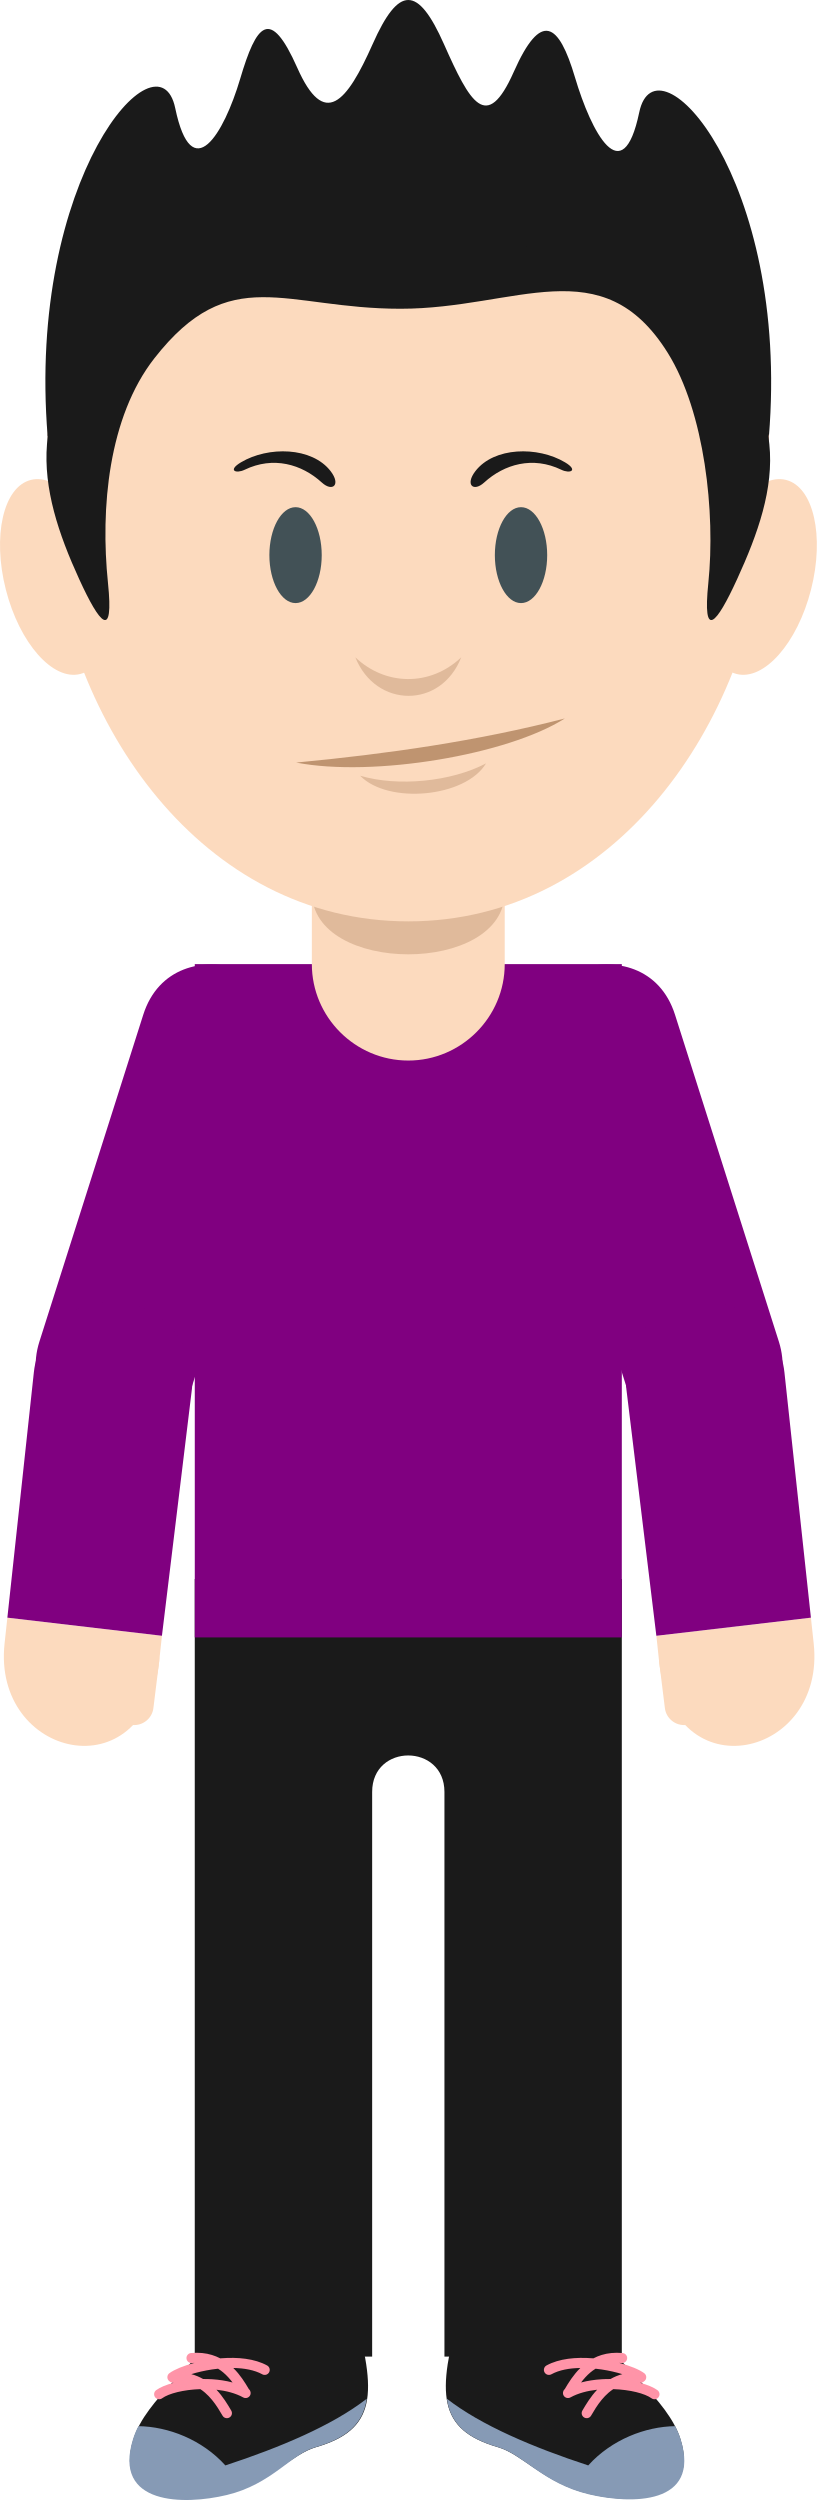
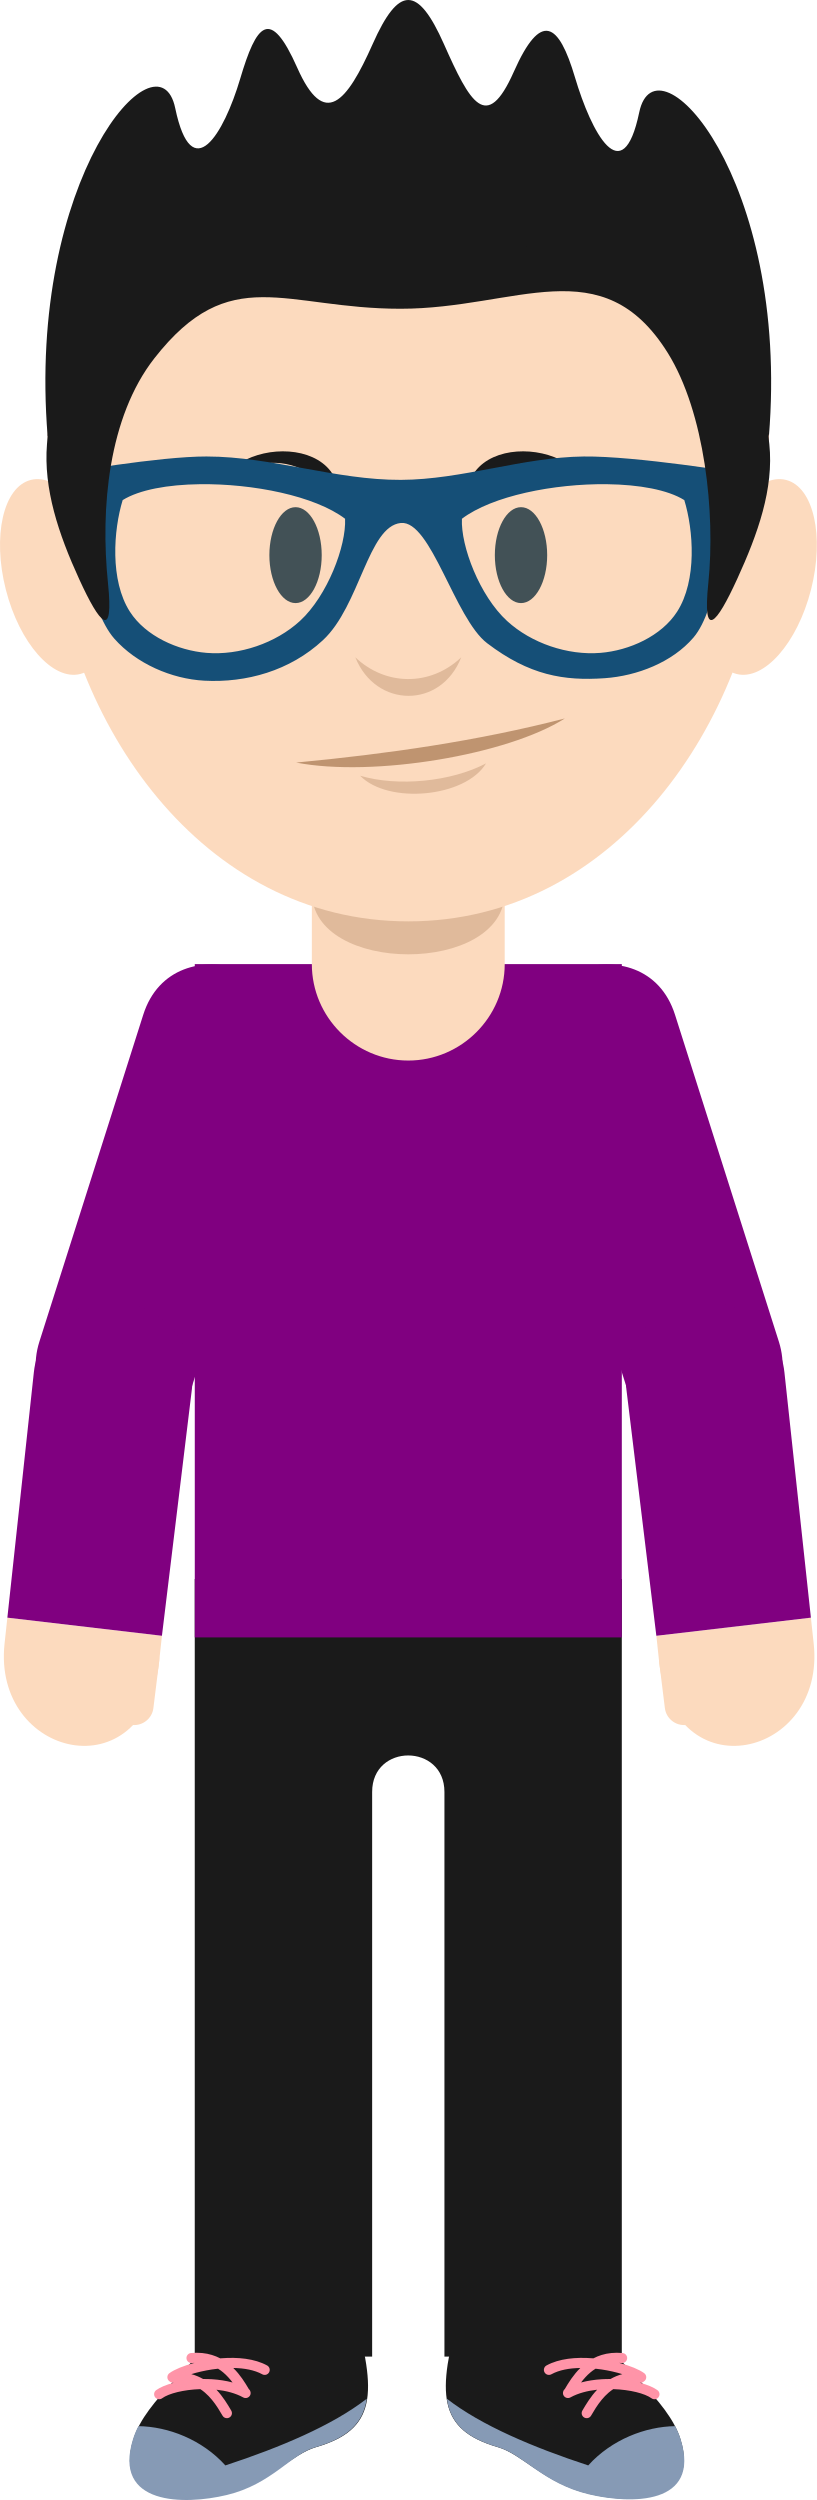
- <svg xmlns="http://www.w3.org/2000/svg" width="13.4mm" height="41.01mm" viewBox="0 0 47.48 145.312" id="svg10614" version="1.1">
+ <svg xmlns="http://www.w3.org/2000/svg" width="22.869mm" height="69.991mm" viewBox="0 0 81.032 248" id="svg10614" version="1.1">
  <defs id="defs10616" />
-   <g id="layer1" transform="translate(-538.6823,-434.3674)">
-     <g id="g4604" transform="matrix(0.4269507,0,0,0.4269507,308.6915,332.1851)" style="stroke-width:2.342">
-       <g transform="matrix(1.25,0,0,-1.25,594.2667,254.2671)" id="g324" style="stroke-width:2.342">
+   <g id="layer1" transform="translate(-538.6823,-331.6798)">
+     <g id="g3549" transform="matrix(1.706667,0,0,1.706667,-380.6689,-409.6405)">
+       <g transform="matrix(0.5336884,0,0,-0.5336884,562.4141,440.7446)" id="g324" style="stroke-width:2.342">
        <path id="path326" style="fill:#aa7764;fill-opacity:1;fill-rule:evenodd;stroke:none;stroke-width:2.342" d="M 0,0 C -59.267,0 -44.986,-78.557 0,-78.557 44.987,-78.557 59.266,0 0,0" />
      </g>
-       <g style="fill:#1a1a1a;stroke-width:2.342" transform="matrix(1.25,0,0,-1.25,570.6203,553.7288)" id="g328">
+       <g style="fill:#1a1a1a;stroke-width:2.342" transform="matrix(0.5336884,0,0,-0.5336884,552.3183,568.6001)" id="g328">
        <path id="path330" style="fill:#1a1a1a;fill-opacity:1;fill-rule:evenodd;stroke:none;stroke-width:2.342" d="m 0,0 c -4.135,-6.159 -9.645,-9.702 -11.021,-14.145 -2.222,-7.175 5.778,-7.182 10.484,-5.832 4.409,1.266 6.832,4.226 9.38,4.961 6.572,1.896 6.74,5.785 4.082,15.016 C 10.266,9.231 3.328,5.763 0,0" />
      </g>
-       <g style="fill:#1a1a1a;stroke-width:2.342" transform="matrix(1.25,0,0,-1.25,617.5463,553.7288)" id="g332">
+       <g style="fill:#1a1a1a;stroke-width:2.342" transform="matrix(0.5336884,0,0,-0.5336884,572.3533,568.6001)" id="g332">
        <path id="path334" style="fill:#1a1a1a;fill-opacity:1;fill-rule:evenodd;stroke:none;stroke-width:2.342" d="m 0,0 c 4.135,-6.159 9.643,-9.702 11.019,-14.145 2.265,-7.311 -6.168,-7.089 -10.747,-5.735 -4.337,1.283 -6.588,4.135 -9.115,4.864 -6.572,1.896 -6.742,5.785 -4.083,15.016 2.659,9.231 9.598,5.763 12.926,0" />
      </g>
-       <g style="fill:#1a1a1a;stroke-width:2.342" transform="matrix(1.25,0,0,-1.25,565.1962,454.2948)" id="g336">
-         <path id="path338" style="fill:#1a1a1a;fill-opacity:1;fill-rule:evenodd;stroke:none;stroke-width:2.342" d="M 0,0 H 46.511 V -84.693 H 27.193 v 61.504 c 0,5.277 -7.873,5.31 -7.873,0 V -84.693 H 0 Z" />
+       <g style="fill:#1a1a1a;stroke-width:2.342" transform="matrix(0.5336884,0,0,-0.5336884,550.0024,526.1466)" id="g336">
+         <path id="path338" style="fill:#1a1a1a;fill-opacity:1;fill-rule:evenodd;stroke:none;stroke-width:2.342" d="m 0,0 46.511,0 0,-84.693 -19.318,0 0,61.504 c 0,5.277 -7.873,5.31 -7.873,0 l 0,-61.504 -19.32,0 z" />
      </g>
-       <g style="fill:#800080;fill-opacity:1;stroke-width:2.342" transform="matrix(1.25,0,0,-1.25,578.8045,384.0308)" id="g340">
+       <g style="fill:#800080;fill-opacity:1;stroke-width:2.342" transform="matrix(0.5336884,0,0,-0.5336884,555.8125,496.1474)" id="g340">
        <path id="path342" style="fill:#800080;fill-opacity:1;fill-rule:evenodd;stroke:none;stroke-width:2.342" d="m 0,0 -11.314,-35.615 c -1.441,-4.536 -6.333,-7.069 -10.869,-5.627 -4.538,1.44 -7.07,6.331 -5.629,10.868 L -16.498,5.24 C -13.211,15.587 3.117,9.812 0,0" />
      </g>
-       <g transform="matrix(1.25,0,0,-1.25,558.059,462.6076)" id="g344" style="stroke-width:2.342">
-         <path id="path346" style="fill:#fcdabe;fill-opacity:1;fill-rule:evenodd;stroke:none;stroke-width:2.342" d="M 0,0 V 0 C 1.149,-0.141 1.972,-1.197 1.831,-2.346 L 1.204,-7.413 C 1.063,-8.561 0.007,-9.385 -1.14,-9.243 h -0.002 c -1.147,0.142 -1.971,1.197 -1.828,2.346 l 0.624,5.067 C -2.204,-0.682 -1.149,0.142 0,0" />
+       <g transform="matrix(0.5336884,0,0,-0.5336884,546.9552,529.6958)" id="g344" style="stroke-width:2.342">
+         <path id="path346" style="fill:#fcdabe;fill-opacity:1;fill-rule:evenodd;stroke:none;stroke-width:2.342" d="M 0,0 0,0 C 1.149,-0.141 1.972,-1.197 1.831,-2.346 L 1.204,-7.413 C 1.063,-8.561 0.007,-9.385 -1.14,-9.243 l -0.002,0 c -1.147,0.142 -1.971,1.197 -1.828,2.346 l 0.624,5.067 C -2.204,-0.682 -1.149,0.142 0,0" />
      </g>
-       <g transform="matrix(1.25,0,0,-1.25,560.3471,465.5398)" id="g348" style="stroke-width:2.342">
+       <g transform="matrix(0.5336884,0,0,-0.5336884,547.9321,530.9477)" id="g348" style="stroke-width:2.342">
        <path id="path350" style="fill:#fcdabe;fill-opacity:1;fill-rule:evenodd;stroke:none;stroke-width:2.342" d="M 0,0 0.304,2.812 -16.53,4.785 -16.834,1.974 C -18.191,-10.448 -1.551,-14.37 0,0" />
      </g>
-       <g style="fill:#800080;fill-opacity:1;stroke-width:2.342" transform="matrix(1.25,0,0,-1.25,560.7273,462.0249)" id="g352">
+       <g style="fill:#800080;fill-opacity:1;stroke-width:2.342" transform="matrix(0.5336884,0,0,-0.5336884,548.0944,529.447)" id="g352">
        <path id="path354" style="fill:#800080;fill-opacity:1;fill-rule:evenodd;stroke:none;stroke-width:2.342" d="m 0,0 3.262,26.848 c 0.573,4.724 -2.943,9.023 -7.676,9.533 -4.733,0.511 -9.024,-2.944 -9.534,-7.675 L -16.834,1.973 Z" />
      </g>
-       <g style="fill:#800080;fill-opacity:1;stroke-width:2.342" transform="matrix(1.25,0,0,-1.25,609.9595,384.0308)" id="g356">
+       <g style="fill:#800080;fill-opacity:1;stroke-width:2.342" transform="matrix(0.5336884,0,0,-0.5336884,569.1141,496.1474)" id="g356">
        <path id="path358" style="fill:#800080;fill-opacity:1;fill-rule:evenodd;stroke:none;stroke-width:2.342" d="m 0,0 11.312,-35.615 c 1.443,-4.536 6.333,-7.069 10.871,-5.627 4.536,1.44 7.068,6.331 5.627,10.868 L 16.496,5.24 C 13.209,15.587 -3.117,9.812 0,0" />
      </g>
-       <g transform="matrix(1.25,0,0,-1.25,630.7027,462.6076)" id="g360" style="stroke-width:2.342">
-         <path id="path362" style="fill:#fcdabe;fill-opacity:1;fill-rule:evenodd;stroke:none;stroke-width:2.342" d="m 0,0 v 0 c -1.149,-0.141 -1.972,-1.197 -1.83,-2.346 l 0.626,-5.067 c 0.141,-1.148 1.197,-1.972 2.346,-1.83 1.148,0.142 1.972,1.197 1.83,2.346 L 2.346,-1.83 C 2.205,-0.682 1.149,0.142 0,0" />
+       <g transform="matrix(0.5336884,0,0,-0.5336884,577.9705,529.6958)" id="g360" style="stroke-width:2.342">
+         <path id="path362" style="fill:#fcdabe;fill-opacity:1;fill-rule:evenodd;stroke:none;stroke-width:2.342" d="m 0,0 0,0 c -1.149,-0.141 -1.972,-1.197 -1.83,-2.346 l 0.626,-5.067 c 0.141,-1.148 1.197,-1.972 2.346,-1.83 1.148,0.142 1.972,1.197 1.83,2.346 L 2.346,-1.83 C 2.205,-0.682 1.149,0.142 0,0" />
      </g>
-       <g transform="matrix(1.25,0,0,-1.25,628.4146,465.5398)" id="g364" style="stroke-width:2.342">
+       <g transform="matrix(0.5336884,0,0,-0.5336884,576.9936,530.9477)" id="g364" style="stroke-width:2.342">
        <path id="path366" style="fill:#fcdabe;fill-opacity:1;fill-rule:evenodd;stroke:none;stroke-width:2.342" d="M 0,0 -0.302,2.812 16.53,4.785 16.834,1.973 C 18.191,-10.448 1.553,-14.37 0,0" />
      </g>
-       <g style="fill:#800080;fill-opacity:1;stroke-width:2.342" transform="matrix(1.25,0,0,-1.25,628.0367,462.0249)" id="g368">
+       <g style="fill:#800080;fill-opacity:1;stroke-width:2.342" transform="matrix(0.5336884,0,0,-0.5336884,576.8322,529.447)" id="g368">
        <path id="path370" style="fill:#800080;fill-opacity:1;fill-rule:evenodd;stroke:none;stroke-width:2.342" d="m 0,0 -3.262,26.848 c -0.574,4.724 2.942,9.023 7.674,9.533 4.735,0.511 9.024,-2.944 9.536,-7.676 L 16.833,1.973 Z" />
      </g>
-       <path id="path372" style="fill:#800080;fill-opacity:1;fill-rule:evenodd;stroke:none;stroke-width:2.342" d="m 565.199,370.584 h 58.136 v 91.664 h -58.136 z" />
-       <g transform="matrix(1.25,0,0,-1.25,594.2667,327.3739)" id="g374" style="stroke-width:2.342">
-         <path id="path376" style="fill:#fcdabe;fill-opacity:1;fill-rule:evenodd;stroke:none;stroke-width:2.342" d="m 0,0 v 0 c 5.776,0 10.502,-4.727 10.502,-10.504 v -24.064 c 0,-5.777 -4.726,-10.503 -10.502,-10.503 -5.778,0 -10.504,4.726 -10.504,10.503 v 24.064 C -10.504,-4.727 -5.778,0 0,0" />
+       <path id="path372" style="fill:#800080;fill-opacity:1;fill-rule:evenodd;stroke:none;stroke-width:2.342" d="m 550.004,490.406 24.821,0 0,39.136 -24.821,0 z" />
+       <g transform="matrix(0.5336884,0,0,-0.5336884,562.4141,471.9577)" id="g374" style="stroke-width:2.342">
+         <path id="path376" style="fill:#fcdabe;fill-opacity:1;fill-rule:evenodd;stroke:none;stroke-width:2.342" d="m 0,0 0,0 c 5.776,0 10.502,-4.727 10.502,-10.504 l 0,-24.064 c 0,-5.777 -4.726,-10.503 -10.502,-10.503 -5.778,0 -10.504,4.726 -10.504,10.503 l 0,24.064 C -10.504,-4.727 -5.778,0 0,0" />
      </g>
-       <g transform="matrix(1.25,0,0,-1.25,607.3941,360.7948)" id="g378" style="stroke-width:2.342">
-         <path id="path380" style="fill:#e0ba9b;fill-opacity:1;fill-rule:evenodd;stroke:none;stroke-width:2.342" d="M 0,0 V 0 C 0,-9.021 -21.005,-9.021 -21.005,0 -21.005,9.021 0,9.021 0,0" />
+       <g transform="matrix(0.5336884,0,0,-0.5336884,568.0189,486.2267)" id="g378" style="stroke-width:2.342">
+         <path id="path380" style="fill:#e0ba9b;fill-opacity:1;fill-rule:evenodd;stroke:none;stroke-width:2.342" d="M 0,0 0,0 C 0,-9.021 -21.005,-9.021 -21.005,0 -21.005,9.021 0,9.021 0,0" />
      </g>
-       <g transform="matrix(1.25,0,0,-1.25,594.2667,257.3917)" id="g382" style="stroke-width:2.342">
+       <g transform="matrix(0.5336884,0,0,-0.5336884,562.4141,442.0787)" id="g382" style="stroke-width:2.342">
        <path id="path384" style="fill:#fcdabe;fill-opacity:1;fill-rule:evenodd;stroke:none;stroke-width:2.342" d="M 0,0 C -59.183,0 -44.924,-85.899 0,-85.899 44.922,-85.899 59.182,0 0,0" />
      </g>
-       <g transform="matrix(1.25,0,0,-1.25,542.8693,304.6702)" id="g386" style="stroke-width:2.342">
+       <g style="fill:#1a1a1a;stroke-width:2.342" transform="matrix(0.5336884,0,0,-0.5336884,566.3084,461.7591)" id="g432">
+         <path id="path434" style="fill:#1a1a1a;fill-opacity:1;fill-rule:evenodd;stroke:none;stroke-width:2.342" d="M 0,0 C 2.042,2.667 6.814,2.735 9.772,0.973 11.253,0.09 10.332,-0.3 9.369,0.164 6.261,1.663 3.165,0.779 0.966,-1.228 -0.2,-2.293 -1.133,-1.482 0,0" />
+       </g>
+       <g transform="matrix(0.5336884,0,0,-0.5336884,540.4699,462.2643)" id="g386" style="stroke-width:2.342">
        <path id="path388" style="fill:#fcdabe;fill-opacity:1;fill-rule:evenodd;stroke:none;stroke-width:2.342" d="M 0,0 C 2.99,0.763 6.621,-3.349 8.111,-9.185 9.6,-15.02 8.387,-20.369 5.397,-21.132 c -2.988,-0.764 -6.621,3.348 -8.11,9.183 C -4.203,-6.113 -2.988,-0.763 0,0" />
      </g>
-       <g transform="matrix(1.25,0,0,-1.25,645.7022,304.6702)" id="g390" style="stroke-width:2.342">
+       <g transform="matrix(0.5336884,0,0,-0.5336884,584.3745,462.2643)" id="g390" style="stroke-width:2.342">
        <path id="path392" style="fill:#fcdabe;fill-opacity:1;fill-rule:evenodd;stroke:none;stroke-width:2.342" d="m 0,0 c -2.99,0.763 -6.621,-3.349 -8.111,-9.185 -1.489,-5.835 -0.276,-11.184 2.714,-11.947 2.988,-0.764 6.621,3.348 8.11,9.183 C 4.203,-6.113 2.988,-0.763 0,0" />
      </g>
-       <g transform="matrix(1.25,0,0,-1.25,609.6128,321.4353)" id="g394" style="stroke-width:2.342">
+       <g transform="matrix(0.5336884,0,0,-0.5336884,568.9661,469.4222)" id="g394" style="stroke-width:2.342">
        <path id="path396" style="fill:#425156;fill-opacity:1;fill-rule:evenodd;stroke:none;stroke-width:2.342" d="M 0,0 C 1.571,0 2.85,2.347 2.85,5.223 2.85,8.1 1.571,10.447 0,10.447 -1.569,10.447 -2.85,8.1 -2.85,5.223 -2.85,2.347 -1.569,0 0,0" />
      </g>
-       <g transform="matrix(1.25,0,0,-1.25,578.9186,321.4353)" id="g398" style="stroke-width:2.342">
+       <g transform="matrix(0.5336884,0,0,-0.5336884,555.8612,469.4222)" id="g398" style="stroke-width:2.342">
        <path id="path400" style="fill:#425156;fill-opacity:1;fill-rule:evenodd;stroke:none;stroke-width:2.342" d="M 0,0 C 1.569,0 2.85,2.347 2.85,5.223 2.85,8.1 1.569,10.447 0,10.447 -1.569,10.447 -2.851,8.1 -2.851,5.223 -2.851,2.347 -1.569,0 0,0" />
      </g>
-       <g transform="matrix(1.25,0,0,-1.25,601.4735,328.82)" id="g402" style="stroke-width:2.342">
+       <g transform="matrix(0.5336884,0,0,-0.5336884,565.491,472.575)" id="g402" style="stroke-width:2.342">
        <path id="path404" style="fill:#e0ba9b;fill-opacity:1;fill-rule:evenodd;stroke:none;stroke-width:2.342" d="M 0,0 C -2.213,-5.642 -9.319,-5.543 -11.531,0 -8.292,-3.082 -3.416,-3.225 0,0" />
      </g>
-       <g transform="matrix(1.25,0,0,-1.25,615.5782,337.1393)" id="g416" style="stroke-width:2.342">
+       <g transform="matrix(0.5336884,0,0,-0.5336884,571.5131,476.127)" id="g416" style="stroke-width:2.342">
        <path id="path418" style="fill:#bf9470;fill-opacity:1;fill-rule:evenodd;stroke:none;stroke-width:2.342" d="M 0,0 C -6.197,-3.956 -20.866,-6.429 -29.263,-4.805 -19.289,-3.86 -9.471,-2.451 0,0" />
      </g>
-       <g transform="matrix(1.25,0,0,-1.25,604.8486,343.2546)" id="g420" style="stroke-width:2.342">
+       <g transform="matrix(0.5336884,0,0,-0.5336884,566.932,478.7379)" id="g420" style="stroke-width:2.342">
        <path id="path422" style="fill:#e0ba9b;fill-opacity:1;fill-rule:evenodd;stroke:none;stroke-width:2.342" d="M 0,0 C -2.213,-3.72 -10.666,-4.495 -13.712,-1.345 -9.602,-2.566 -3.792,-2.003 0,0" />
      </g>
-       <g style="fill:#1a1a1a;stroke-width:2.342" transform="matrix(1.25,0,0,-1.25,553.3818,318.7032)" id="g424">
+       <g style="fill:#1a1a1a;stroke-width:2.342" transform="matrix(0.5336884,0,0,-0.5336884,557.9038,461.7591)" id="g436">
+         <path id="path438" style="fill:#1a1a1a;fill-opacity:1;fill-rule:evenodd;stroke:none;stroke-width:2.342" d="M 0,0 C -2.042,2.667 -6.814,2.735 -9.772,0.973 -11.253,0.09 -10.332,-0.3 -9.369,0.164 -6.261,1.663 -3.165,0.779 -0.966,-1.228 0.2,-2.293 1.133,-1.482 0,0" />
+       </g>
+       <g id="layer1-6" transform="matrix(0.3631002,0,0,0.3631002,467.1383,378.3235)">
+         <g id="g4269" transform="matrix(2.208742,0,0,2.208742,-942.6019,-911.1323)">
+           <path id="path4224" transform="translate(344.8855,216.4756)" d="m 186.072,299 c -3.476,-0.007 -10.357,1.205 -10.357,1.205 0,0 -0.617,2.092 -0.18,2.99 0.206,0.423 1.162,0.805 1.162,0.805 0,0 0.768,6.057 2.678,8.213 1.589,1.794 4.124,2.909 6.518,3.037 3.023,0.161 6.187,-0.703 8.594,-2.936 2.681,-2.488 3.27,-8.265 5.648,-8.494 2.185,-0.21 3.902,6.924 6.254,8.715 3.057,2.328 5.565,2.743 8.521,2.535 2.351,-0.166 4.898,-1.154 6.43,-2.945 1.788,-2.091 2.232,-7.947 2.232,-7.947 0,0 1.689,-0.36 1.605,-0.982 l -0.4,-2.99 c 0,0 -7.569,-1.247 -11.385,-1.205 -4.455,0.049 -8.802,1.679 -13.258,1.695 -4.721,0.017 -9.341,-1.685 -14.062,-1.695 z m -0.51,2.01 c 3.849,-0.05 8.346,0.848 10.529,2.504 0.093,1.973 -1.282,5.584 -3.271,7.408 -1.757,1.611 -4.392,2.507 -6.768,2.312 -2.095,-0.172 -4.418,-1.215 -5.555,-2.982 -1.461,-2.273 -1.187,-5.928 -0.525,-8.09 1.204,-0.752 3.28,-1.123 5.59,-1.152 z m 29.525,0 c 2.309,0.03 4.386,0.401 5.59,1.152 0.662,2.162 0.938,5.817 -0.523,8.09 -1.137,1.768 -3.46,2.811 -5.555,2.982 -2.376,0.195 -5.011,-0.701 -6.768,-2.312 -1.989,-1.824 -3.365,-5.436 -3.271,-7.408 2.183,-1.656 6.678,-2.554 10.527,-2.504 z" style="fill:#154f77;fill-opacity:1;fill-rule:evenodd;stroke:none;stroke-width:0.5;stroke-linecap:butt;stroke-linejoin:miter;stroke-miterlimit:4;stroke-dasharray:none;stroke-opacity:1" />
+         </g>
+       </g>
+       <g style="fill:#1a1a1a;stroke-width:2.342" transform="matrix(0.5336884,0,0,-0.5336884,544.9583,468.2557)" id="g424">
        <path id="path426" style="fill:#1a1a1a;fill-opacity:1;fill-rule:evenodd;stroke:none;stroke-width:2.342" d="m 0,0 c 0.65,-6.285 -0.879,-4.506 -3.135,0.422 -2.256,4.928 -3.903,9.845 -3.507,14.711 3.806,46.989 73.672,47.566 78.67,0 C 72.537,10.277 70.777,5.35 68.52,0.422 66.264,-4.506 64.736,-6.284 65.385,0 c 0.788,7.629 -0.388,18.609 -4.423,25.072 -7.143,11.436 -16.464,4.799 -29.1,4.799 -12.637,0 -18.56,5.157 -26.811,-5.398 C 0.05,18.075 -0.841,8.146 0,0" />
      </g>
-       <g style="fill:#1a1a1a;stroke-width:2.342" transform="matrix(1.25,0,0,-1.25,545.171,298.7518)" id="g428">
+       <g style="fill:#1a1a1a;stroke-width:2.342" transform="matrix(0.5336884,0,0,-0.5336884,541.4526,459.7374)" id="g428">
        <path id="path430" style="fill:#1a1a1a;fill-opacity:1;fill-rule:evenodd;stroke:none;stroke-width:2.342" d="m 0,0 c -2.301,28.115 12.08,44.451 13.891,35.766 1.812,-8.685 5.302,-2.793 7.075,3.186 1.772,5.978 3.248,7.901 6.215,1.213 2.966,-6.688 5.38,-3.804 8.216,2.576 2.842,6.395 4.916,6.395 7.759,0 2.834,-6.38 4.64,-9.72 7.607,-3.032 2.968,6.688 4.899,5.374 6.67,-0.605 1.774,-5.979 5.182,-12.49 6.995,-3.805 C 66.239,43.984 80.853,28.115 78.551,0 68.375,29.494 10.176,29.494 0,0" />
      </g>
-       <g style="fill:#1a1a1a;stroke-width:2.342" transform="matrix(1.25,0,0,-1.25,603.388,303.4869)" id="g432">
-         <path id="path434" style="fill:#1a1a1a;fill-opacity:1;fill-rule:evenodd;stroke:none;stroke-width:2.342" d="M 0,0 C 2.042,2.667 6.814,2.735 9.772,0.973 11.253,0.09 10.332,-0.3 9.369,0.164 6.261,1.663 3.165,0.779 0.966,-1.228 -0.2,-2.293 -1.133,-1.482 0,0" />
-       </g>
-       <g style="fill:#1a1a1a;stroke-width:2.342" transform="matrix(1.25,0,0,-1.25,583.7027,303.4869)" id="g436">
-         <path id="path438" style="fill:#1a1a1a;fill-opacity:1;fill-rule:evenodd;stroke:none;stroke-width:2.342" d="M 0,0 C -2.042,2.667 -6.814,2.735 -9.772,0.973 -11.253,0.09 -10.332,-0.3 -9.369,0.164 -6.261,1.663 -3.165,0.779 -0.966,-1.228 0.2,-2.293 1.133,-1.482 0,0" />
-       </g>
-       <g style="fill:#869ab5;fill-opacity:1;stroke-width:2.342" transform="matrix(1.25,0,0,-1.25,557.5243,569.6251)" id="g440">
+       <g style="fill:#869ab5;fill-opacity:1;stroke-width:2.342" transform="matrix(0.5336884,0,0,-0.5336884,546.7269,575.387)" id="g440">
        <path id="path442" style="fill:#869ab5;fill-opacity:1;fill-rule:evenodd;stroke:none;stroke-width:2.342" d="m 0,0 c -0.242,-0.468 -0.442,-0.943 -0.592,-1.428 -2.23,-7.199 5.57,-7.191 10.23,-6.069 4.879,1.173 6.955,4.426 9.633,5.198 3.526,1.017 5.208,2.608 5.599,5.287 C 21.131,0.08 15.473,-2.305 9.473,-4.277 6.921,-1.451 3.232,-0.045 0,0" />
      </g>
-       <g transform="matrix(1.25,0,0,-1.25,560.752,565.8317)" id="g444" style="stroke-width:2.342">
-         <path id="path446" style="fill:#ff94a8;fill-opacity:1;fill-rule:nonzero;stroke:none;stroke-width:2.342" d="m 0,0 c -0.243,-0.179 -0.587,-0.126 -0.766,0.118 -0.179,0.244 -0.125,0.588 0.118,0.767 0.43,0.314 1.099,0.594 1.908,0.805 L 1.247,1.689 C 1.088,1.675 0.938,1.73 0.828,1.831 0.773,1.866 0.721,1.913 0.678,1.97 0.499,2.214 0.553,2.558 0.796,2.737 1.331,3.128 2.319,3.539 3.511,3.856 3.425,3.853 3.337,3.846 3.248,3.838 2.947,3.811 2.68,4.033 2.654,4.334 2.627,4.635 2.849,4.902 3.149,4.929 4.01,5.008 4.763,4.921 5.425,4.719 V 3.137 C 4.611,3.014 3.84,2.834 3.181,2.629 3.65,2.504 4.078,2.322 4.468,2.098 4.785,2.101 5.107,2.094 5.425,2.074 V -0.165 C 5.198,0.111 4.946,0.377 4.667,0.616 4.509,0.752 4.341,0.88 4.164,0.997 2.357,0.939 0.721,0.528 0,0 M 5.425,4.719 C 5.749,4.621 6.05,4.495 6.333,4.348 L 6.415,4.355 C 8.215,4.499 10.074,4.326 11.436,3.574 11.701,3.428 11.797,3.095 11.652,2.829 11.506,2.564 11.173,2.467 10.908,2.613 10.053,3.083 8.931,3.283 7.75,3.301 8.496,2.568 9.029,1.714 9.448,0.997 9.646,0.831 9.705,0.544 9.578,0.31 9.432,0.045 9.099,-0.053 8.832,0.093 7.998,0.554 6.977,0.818 5.919,0.933 6.624,0.184 7.132,-0.658 7.531,-1.344 7.684,-1.606 7.594,-1.941 7.331,-2.093 7.07,-2.246 6.733,-2.156 6.581,-1.894 6.277,-1.369 5.903,-0.743 5.425,-0.165 V 2.074 C 6.189,2.027 6.953,1.914 7.673,1.72 7.379,2.11 7.045,2.489 6.653,2.816 6.479,2.962 6.291,3.099 6.091,3.222 5.867,3.198 5.645,3.169 5.425,3.137 Z" />
+       <g transform="matrix(0.5336884,0,0,-0.5336884,548.105,573.7674)" id="g444" style="stroke-width:2.342">
+         <path id="path446" style="fill:#ff94a8;fill-opacity:1;fill-rule:nonzero;stroke:none;stroke-width:2.342" d="m 0,0 c -0.243,-0.179 -0.587,-0.126 -0.766,0.118 -0.179,0.244 -0.125,0.588 0.118,0.767 0.43,0.314 1.099,0.594 1.908,0.805 L 1.247,1.689 C 1.088,1.675 0.938,1.73 0.828,1.831 0.773,1.866 0.721,1.913 0.678,1.97 0.499,2.214 0.553,2.558 0.796,2.737 1.331,3.128 2.319,3.539 3.511,3.856 3.425,3.853 3.337,3.846 3.248,3.838 2.947,3.811 2.68,4.033 2.654,4.334 2.627,4.635 2.849,4.902 3.149,4.929 4.01,5.008 4.763,4.921 5.425,4.719 l 0,-1.582 C 4.611,3.014 3.84,2.834 3.181,2.629 3.65,2.504 4.078,2.322 4.468,2.098 4.785,2.101 5.107,2.094 5.425,2.074 l 0,-2.239 C 5.198,0.111 4.946,0.377 4.667,0.616 4.509,0.752 4.341,0.88 4.164,0.997 2.357,0.939 0.721,0.528 0,0 M 5.425,4.719 C 5.749,4.621 6.05,4.495 6.333,4.348 L 6.415,4.355 C 8.215,4.499 10.074,4.326 11.436,3.574 11.701,3.428 11.797,3.095 11.652,2.829 11.506,2.564 11.173,2.467 10.908,2.613 10.053,3.083 8.931,3.283 7.75,3.301 8.496,2.568 9.029,1.714 9.448,0.997 9.646,0.831 9.705,0.544 9.578,0.31 9.432,0.045 9.099,-0.053 8.832,0.093 7.998,0.554 6.977,0.818 5.919,0.933 6.624,0.184 7.132,-0.658 7.531,-1.344 7.684,-1.606 7.594,-1.941 7.331,-2.093 7.07,-2.246 6.733,-2.156 6.581,-1.894 6.277,-1.369 5.903,-0.743 5.425,-0.165 l 0,2.239 C 6.189,2.027 6.953,1.914 7.673,1.72 7.379,2.11 7.045,2.489 6.653,2.816 6.479,2.962 6.291,3.099 6.091,3.222 5.867,3.198 5.645,3.169 5.425,3.137 Z" />
      </g>
-       <g style="fill:#869ab5;fill-opacity:1;stroke-width:2.342" transform="matrix(1.25,0,0,-1.25,630.6043,569.6251)" id="g448">
+       <g style="fill:#869ab5;fill-opacity:1;stroke-width:2.342" transform="matrix(0.5336884,0,0,-0.5336884,577.9285,575.387)" id="g448">
        <path id="path450" style="fill:#869ab5;fill-opacity:1;fill-rule:evenodd;stroke:none;stroke-width:2.342" d="m 0,0 c 0.241,-0.468 0.442,-0.943 0.592,-1.428 2.23,-7.199 -5.397,-7.105 -10.058,-5.984 -4.879,1.174 -7.127,4.341 -9.804,5.113 -3.525,1.017 -5.209,2.608 -5.6,5.287 3.739,-2.908 9.397,-5.293 15.397,-7.265 C -6.921,-1.451 -3.232,-0.045 0,0" />
      </g>
-       <g transform="matrix(1.25,0,0,-1.25,620.5928,559.9323)" id="g452" style="stroke-width:2.342">
-         <path id="path454" style="fill:#ff94a8;fill-opacity:1;fill-rule:nonzero;stroke:none;stroke-width:2.342" d="m 0,0 c -0.322,-0.098 -0.623,-0.225 -0.905,-0.371 l -0.083,0.007 c -1.8,0.143 -3.657,-0.03 -5.021,-0.781 -0.265,-0.146 -0.361,-0.48 -0.216,-0.745 0.147,-0.265 0.479,-0.363 0.746,-0.217 0.854,0.471 1.975,0.67 3.156,0.689 -0.746,-0.734 -1.279,-1.587 -1.698,-2.305 -0.198,-0.165 -0.257,-0.452 -0.129,-0.687 0.145,-0.265 0.48,-0.362 0.745,-0.216 0.834,0.46 1.855,0.724 2.913,0.84 -0.705,-0.749 -1.213,-1.592 -1.612,-2.277 -0.151,-0.262 -0.063,-0.598 0.2,-0.75 0.261,-0.152 0.598,-0.063 0.75,0.199 0.304,0.526 0.678,1.15 1.154,1.729 v 2.239 c -0.762,-0.046 -1.526,-0.16 -2.244,-0.353 0.292,0.389 0.628,0.769 1.018,1.096 0.176,0.146 0.362,0.283 0.562,0.405 C -0.44,-1.522 -0.218,-1.551 0,-1.583 Z m 5.427,-4.719 c 0.244,-0.179 0.587,-0.127 0.766,0.118 0.179,0.244 0.125,0.587 -0.118,0.766 -0.429,0.314 -1.099,0.594 -1.908,0.806 L 4.18,-3.03 c 0.159,-0.015 0.31,0.041 0.419,0.141 0.057,0.036 0.107,0.082 0.15,0.14 0.179,0.244 0.125,0.587 -0.118,0.766 -0.533,0.391 -1.523,0.803 -2.715,1.12 0.086,-0.004 0.174,-0.01 0.263,-0.018 0.301,-0.027 0.568,0.195 0.596,0.495 C 2.802,-0.084 2.58,0.182 2.278,0.209 1.417,0.289 0.664,0.201 0,0 V -1.583 C 0.816,-1.705 1.587,-1.885 2.247,-2.091 1.777,-2.215 1.349,-2.398 0.959,-2.621 0.642,-2.619 0.32,-2.626 0,-2.646 v -2.239 c 0.229,0.276 0.481,0.542 0.76,0.782 0.158,0.135 0.326,0.263 0.503,0.38 1.808,-0.057 3.443,-0.469 4.164,-0.996" />
+       <g transform="matrix(0.5336884,0,0,-0.5336884,573.654,571.2486)" id="g452" style="stroke-width:2.342">
+         <path id="path454" style="fill:#ff94a8;fill-opacity:1;fill-rule:nonzero;stroke:none;stroke-width:2.342" d="m 0,0 c -0.322,-0.098 -0.623,-0.225 -0.905,-0.371 l -0.083,0.007 c -1.8,0.143 -3.657,-0.03 -5.021,-0.781 -0.265,-0.146 -0.361,-0.48 -0.216,-0.745 0.147,-0.265 0.479,-0.363 0.746,-0.217 0.854,0.471 1.975,0.67 3.156,0.689 -0.746,-0.734 -1.279,-1.587 -1.698,-2.305 -0.198,-0.165 -0.257,-0.452 -0.129,-0.687 0.145,-0.265 0.48,-0.362 0.745,-0.216 0.834,0.46 1.855,0.724 2.913,0.84 -0.705,-0.749 -1.213,-1.592 -1.612,-2.277 -0.151,-0.262 -0.063,-0.598 0.2,-0.75 0.261,-0.152 0.598,-0.063 0.75,0.199 0.304,0.526 0.678,1.15 1.154,1.729 l 0,2.239 c -0.762,-0.046 -1.526,-0.16 -2.244,-0.353 0.292,0.389 0.628,0.769 1.018,1.096 0.176,0.146 0.362,0.283 0.562,0.405 C -0.44,-1.522 -0.218,-1.551 0,-1.583 Z m 5.427,-4.719 c 0.244,-0.179 0.587,-0.127 0.766,0.118 0.179,0.244 0.125,0.587 -0.118,0.766 -0.429,0.314 -1.099,0.594 -1.908,0.806 L 4.18,-3.03 c 0.159,-0.015 0.31,0.041 0.419,0.141 0.057,0.036 0.107,0.082 0.15,0.14 0.179,0.244 0.125,0.587 -0.118,0.766 -0.533,0.391 -1.523,0.803 -2.715,1.12 0.086,-0.004 0.174,-0.01 0.263,-0.018 0.301,-0.027 0.568,0.195 0.596,0.495 C 2.802,-0.084 2.58,0.182 2.278,0.209 1.417,0.289 0.664,0.201 0,0 L 0,-1.583 C 0.816,-1.705 1.587,-1.885 2.247,-2.091 1.777,-2.215 1.349,-2.398 0.959,-2.621 0.642,-2.619 0.32,-2.626 0,-2.646 l 0,-2.239 c 0.229,0.276 0.481,0.542 0.76,0.782 0.158,0.135 0.326,0.263 0.503,0.38 1.808,-0.057 3.443,-0.469 4.164,-0.996" />
      </g>
    </g>
  </g>
</svg>
